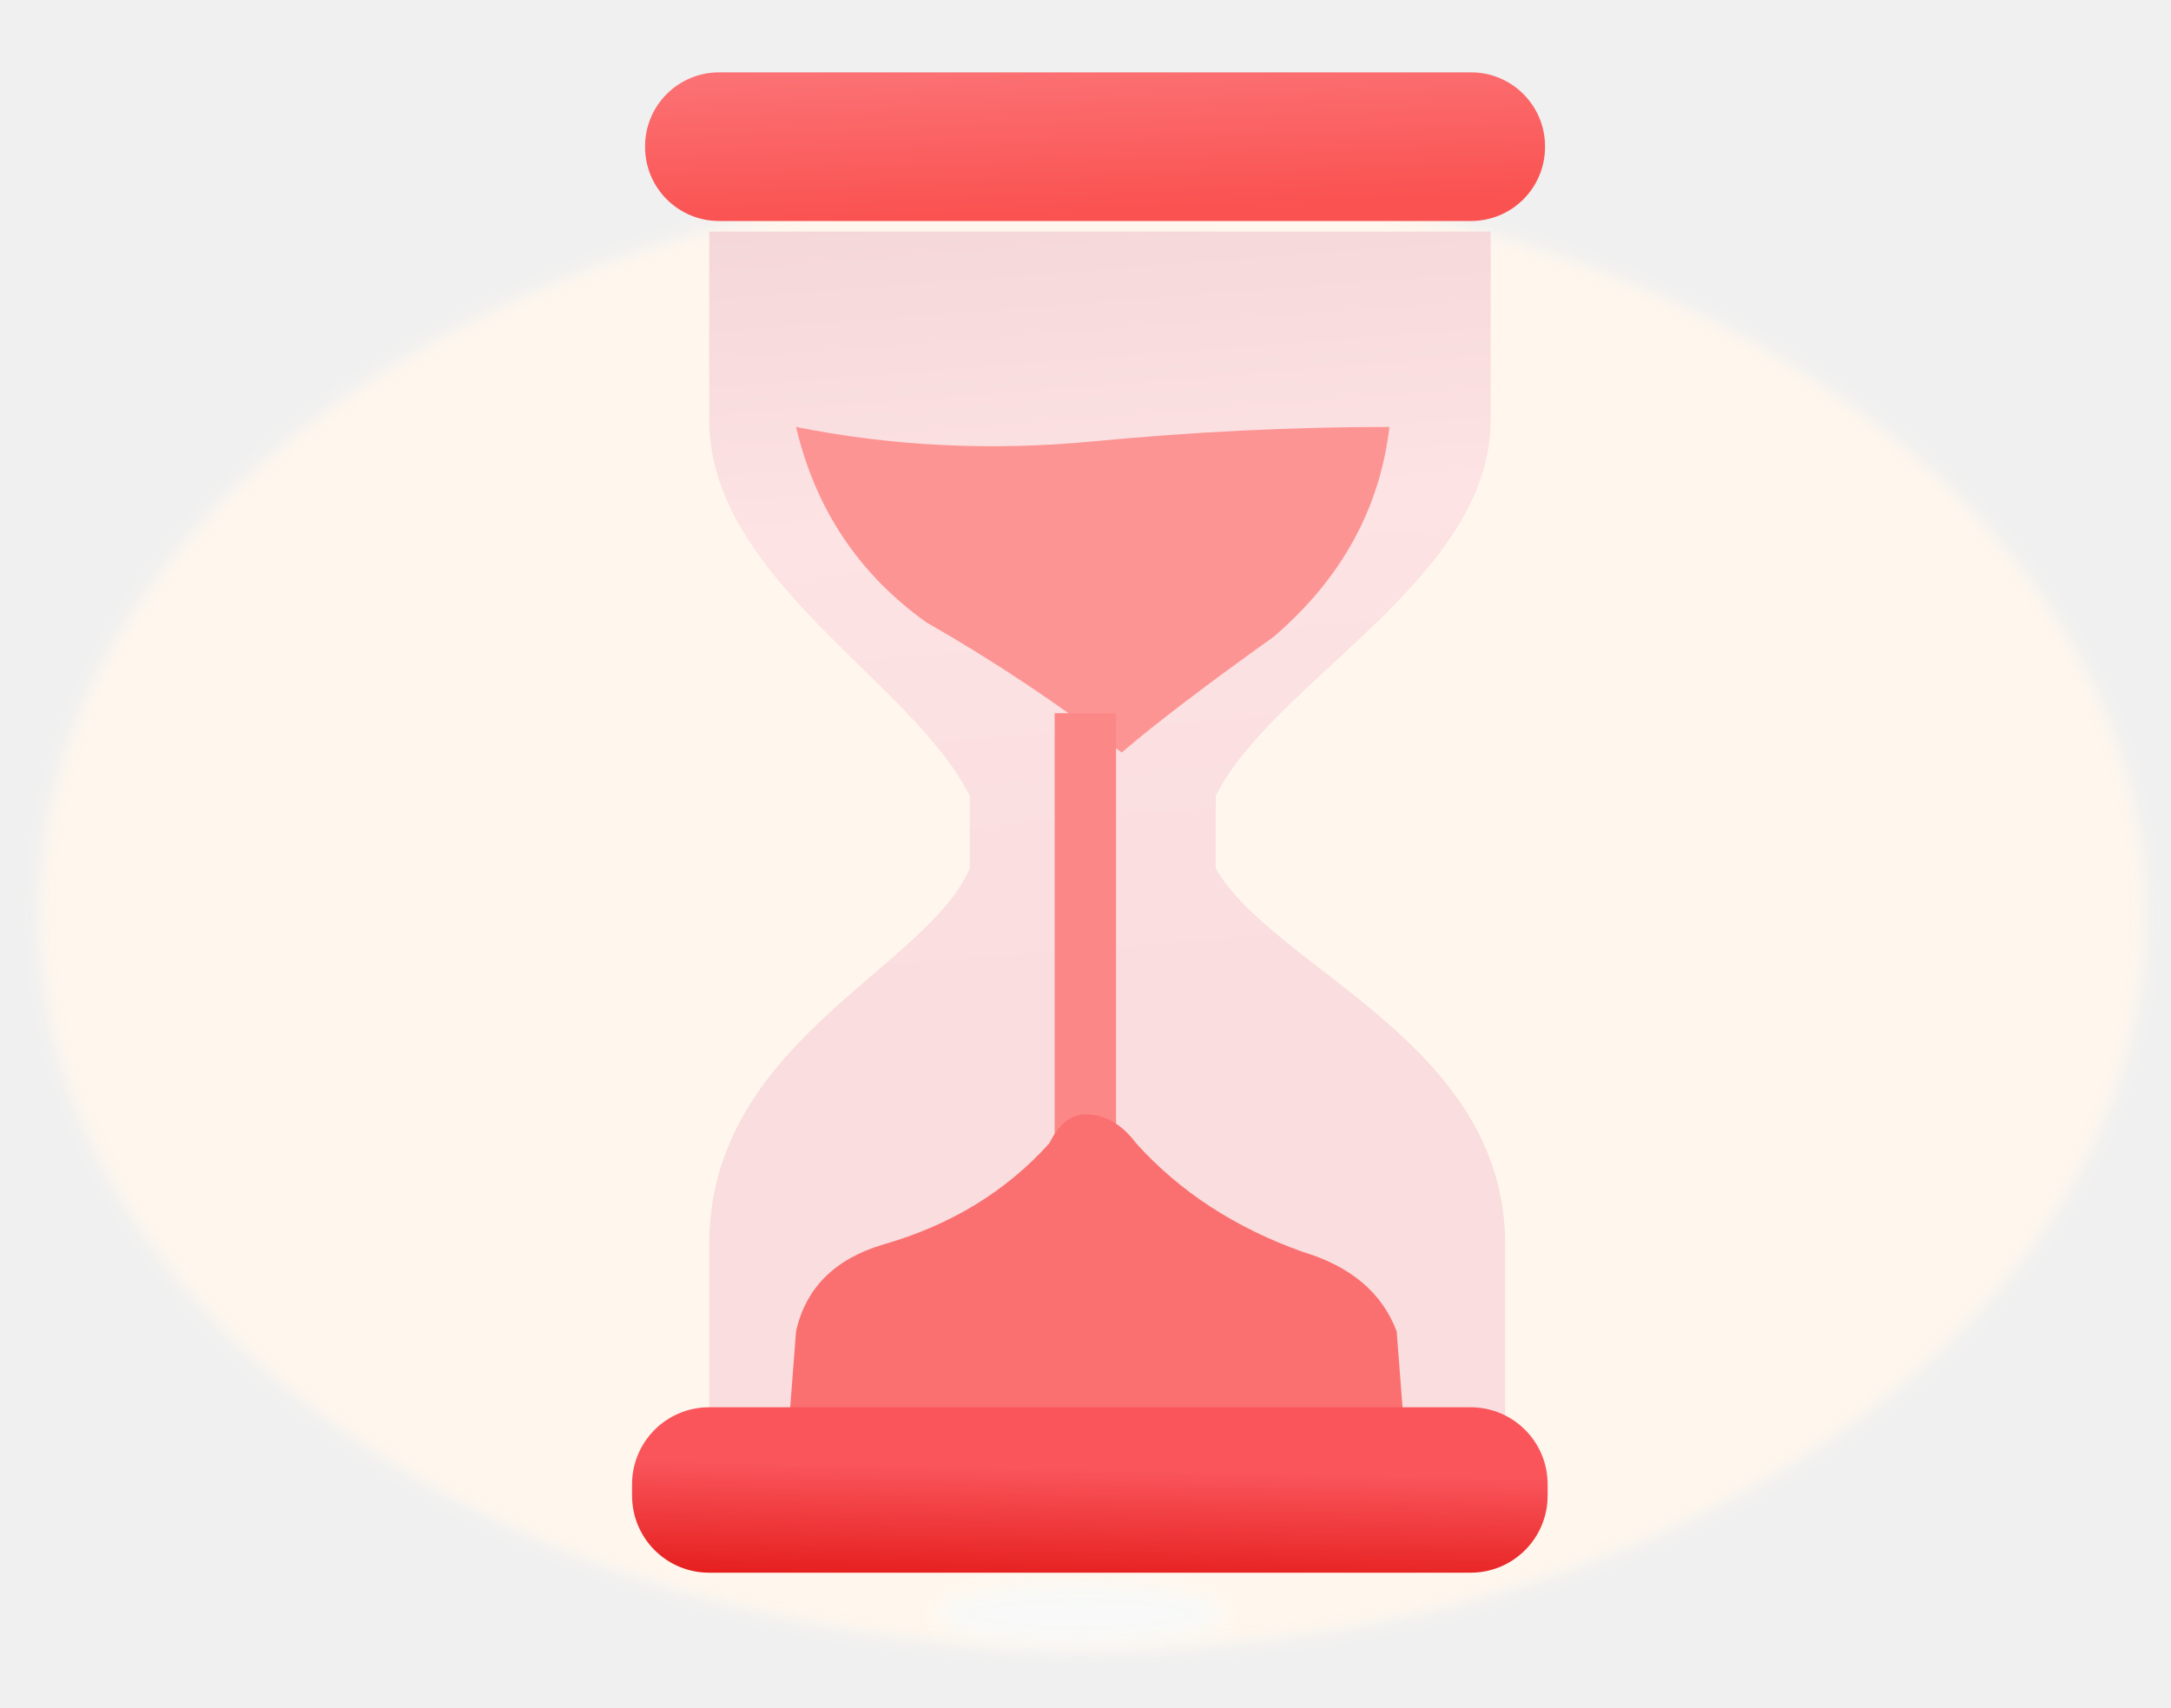
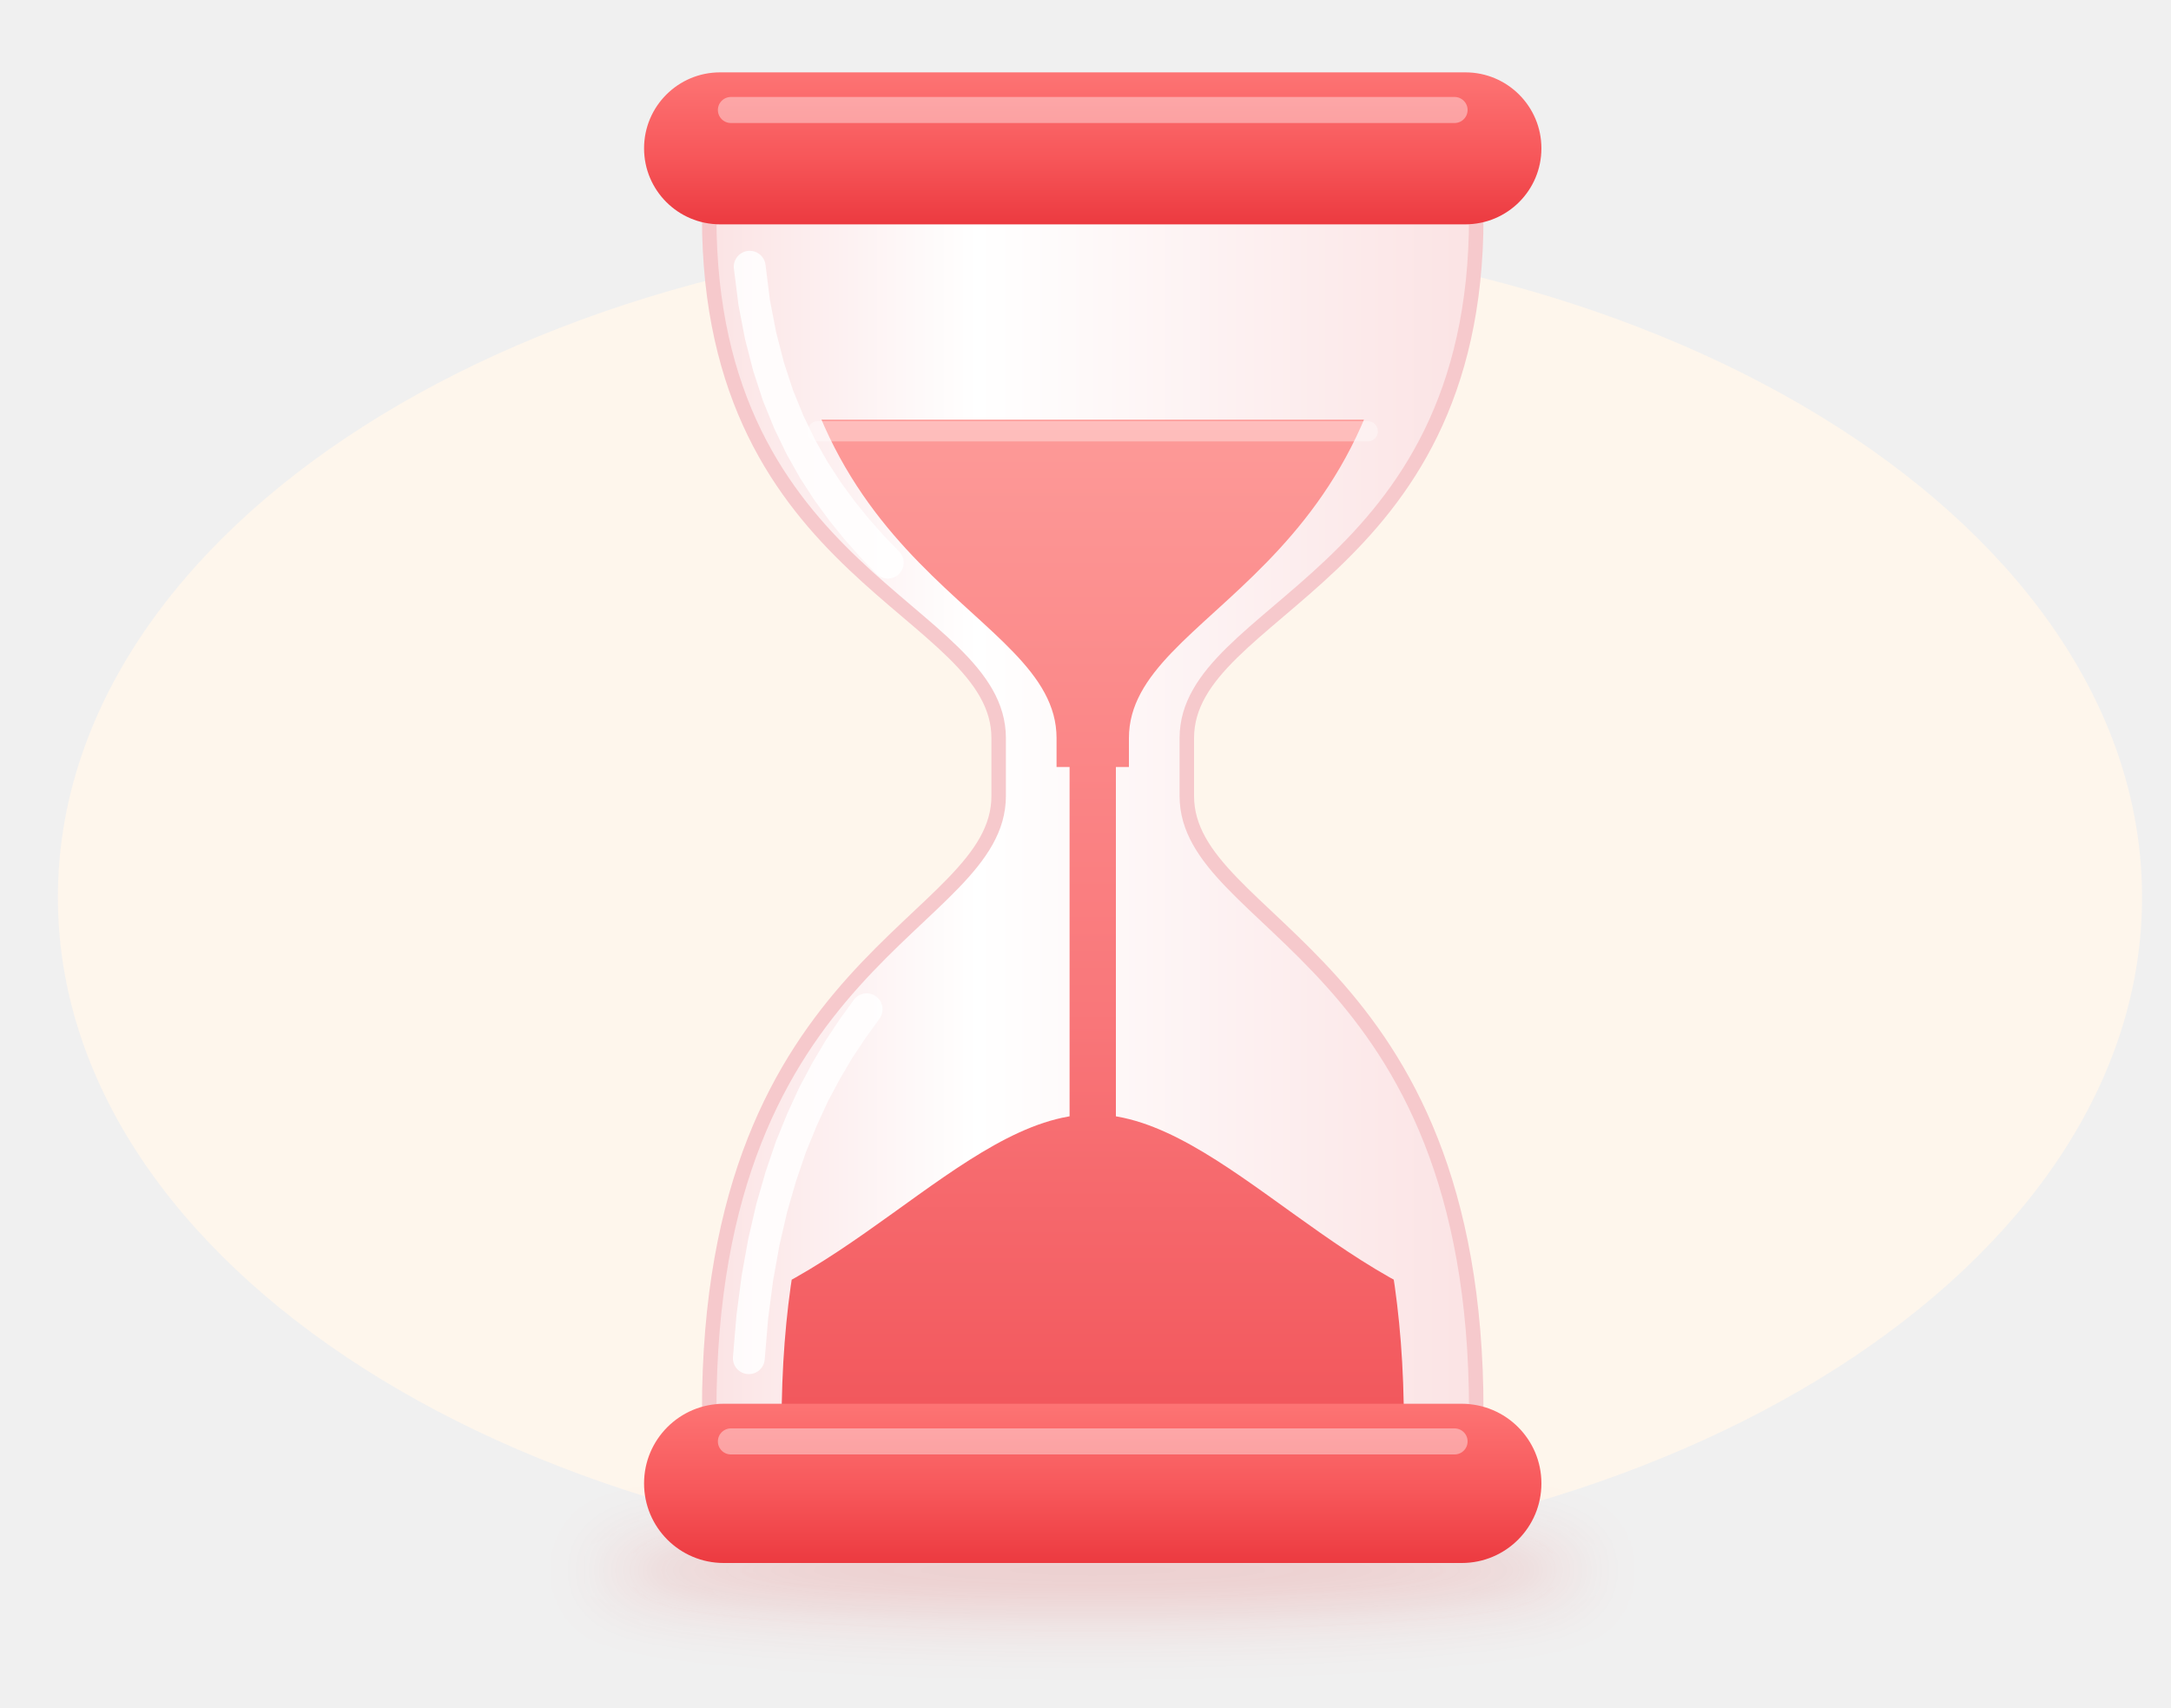
<svg xmlns="http://www.w3.org/2000/svg" viewBox="0 0 150 118" width="150" height="118">
  <defs>
-     <filter id="sfuma-alone" x="-30%" y="-30%" width="160%" height="160%">
-       <feGaussianBlur stdDeviation="0.57" />
+     <filter id="sfuma-ombra" filterUnits="userSpaceOnUse" x="0" y="0" width="150" height="118">
+       <feGaussianBlur stdDeviation="2.2" />
    </filter>
-     <filter id="sfuma-riflesso" x="-50%" y="-50%" width="200%" height="200%">
-       <feGaussianBlur stdDeviation="0.73" />
-     </filter>
-     <linearGradient id="rosso-tappo-alto" gradientUnits="userSpaceOnUse" x1="-0.24" y1="3.37" x2="0.28" y2="17.48">
-       <stop offset="0" stop-color="#FC7D81" />
-       <stop offset="0.988" stop-color="#FA5251" />
+     <linearGradient id="vetro-luce" gradientUnits="userSpaceOnUse" x1="49" y1="0" x2="102" y2="0">
+       <stop offset="0" stop-color="#FBE3E4" />
+       <stop offset="0.35" stop-color="#FFFFFF" />
+       <stop offset="1" stop-color="#FBE3E4" />
    </linearGradient>
-     <linearGradient id="rosso-tappo-basso" gradientUnits="userSpaceOnUse" x1="0.53" y1="96.77" x2="0.26" y2="110.21">
-       <stop offset="0.243" stop-color="#F9555B" />
-       <stop offset="0.946" stop-color="#E11210" />
+     <linearGradient id="sabbia-luce" gradientUnits="userSpaceOnUse" x1="0" y1="29" x2="0" y2="97">
+       <stop offset="0" stop-color="#FD9A98" />
+       <stop offset="0.6" stop-color="#F9777A" />
+       <stop offset="1" stop-color="#F2585D" />
    </linearGradient>
-     <linearGradient id="rosa-vetro" gradientUnits="userSpaceOnUse" x1="-1.86" y1="11.09" x2="4.49" y2="93.56">
-       <stop offset="0.086" stop-color="#F4D6D8" />
-       <stop offset="0.364" stop-color="#FDE3E4" />
-       <stop offset="0.801" stop-color="#FADDDE" />
+     <clipPath id="vetro-dentro">
+       <path d="M54 14 L97 14 C97 40 78 42 78 51 L78 55 C78 64 97 66 97 98.5 L54 98.5 C54 66 73 64 73 55 L73 51 C73 42 54 40 54 14 Z" />
+     </clipPath>
+     <linearGradient id="tappo-sopra-luce" gradientUnits="userSpaceOnUse" x1="0" y1="5" x2="0" y2="15.5">
+       <stop offset="0" stop-color="#FD7474" />
+       <stop offset="0.55" stop-color="#F7575A" />
+       <stop offset="1" stop-color="#EC3A40" />
+     </linearGradient>
+     <linearGradient id="tappo-sotto-luce" gradientUnits="userSpaceOnUse" x1="0" y1="97" x2="0" y2="108">
+       <stop offset="0" stop-color="#FD7474" />
+       <stop offset="0.55" stop-color="#F7575A" />
+       <stop offset="1" stop-color="#EC3A40" />
    </linearGradient>
  </defs>
-   <ellipse id="nuvola" cx="75.48" cy="63.2" rx="72.72" ry="50.76" fill="#FFF7ED" filter="url(#sfuma-alone)" />
-   <ellipse id="riflesso-base" data-maglia="no" cx="74.65" cy="111.53" rx="9.9" ry="2.1" fill="#F8F9F8" filter="url(#sfuma-riflesso)" />
+   <g id="nuvola" fill="#FEF6EC">
+     <ellipse cx="76" cy="62" rx="72" ry="46" />
+   </g>
+   <ellipse id="ombra" cx="75.5" cy="108.5" rx="34" ry="3" fill="#DC2626" opacity="0.18" filter="url(#sfuma-ombra)" />
  <g id="clessidra">
-     <path id="vetro" data-fisso="1" d="M49 16 L103 16 L103 29 C103 40 88 47 84 55 L84 60 C88 67 104 72 104 86 L104 98 L49 98 L49 86 C49 72 64 67 67 60 L67 55 C63 47 49 40 49 29 Z" fill="url(#rosa-vetro)" />
-     <g id="sabbia">
-       <path id="sabbia-alto" data-fisso="1" d="M55 29.5 Q65 31.5 75.5 30.5 Q86 29.5 96 29.5 Q95 38 88 44 Q81 49 77.5 52 Q71 47 64 43 Q57 38 55 29.5 Z" fill="#FD9494" />
-       <rect id="sabbia-filo" x="72.87" y="49.28" width="4.24" height="31" fill="#FC8787" />
-       <path id="sabbia-basso" data-fisso="1" d="M75 77 Q77 77 78.5 79 Q83 84 90 86.5 Q95 88 96.5 92 L97 98.5 L54.5 98.5 L55 92 Q56 87.5 61 86 Q68 84 72.5 79 Q73.5 77 75 77 Z" fill="#FA7070" />
+     <path id="vetro" d="M49 15 L102 15 C102 40 82 42 82 51 L82 55 C82 64 102 66 102 97.5 L49 97.5 C49 66 69 64 69 55 L69 51 C69 42 49 40 49 15 Z" fill="url(#vetro-luce)" stroke="#F6C9CC" stroke-width="1" />
+     <g id="sabbia" clip-path="url(#vetro-dentro)" fill="url(#sabbia-luce)">
+       <rect id="sabbia-sopra" x="45.5" y="29" width="60" height="24" />
+       <rect id="filo-sabbia" x="73.9" y="51" width="3.2" height="28" rx="1.6" />
+       <path id="sabbia-sotto" d="M45.5 99 V91.5 C57.5 90.5 66.5 77 75.5 77 C84.5 77 93.5 90.5 105.5 91.5 V99 Z" />
    </g>
-     <rect id="tappo-alto" x="44.57" y="5" width="62.18" height="10.27" rx="5.11" fill="url(#rosso-tappo-alto)" />
-     <rect id="tappo-basso" x="43.67" y="97.24" width="63.26" height="11.43" rx="5.32" fill="url(#rosso-tappo-basso)" />
+     <path id="sabbia-sopra-luce" d="M56.5 29.8 H94.5" stroke="#FFFFFF" stroke-opacity="0.35" stroke-width="1.4" stroke-linecap="round" />
+     <path id="vetro-riflesso" d="M51.8 18.43 L52.11 20.9 L52.55 23.19 L53.1 25.33 L53.75 27.32 L54.5 29.16 L55.33 30.88 L56.22 32.46 L57.18 33.94 L58.18 35.31 L59.21 36.58 L60.27 37.77 L61.34 38.88 M59.88 69.74 L58.93 71.05 L57.99 72.46 L57.09 73.98 L56.22 75.61 L55.41 77.37 L54.64 79.26 L53.95 81.29 L53.32 83.47 L52.78 85.81 L52.33 88.31 L51.98 90.99 L51.74 93.85" stroke="#FFFFFF" stroke-opacity="0.85" stroke-width="2.2" stroke-linecap="round" stroke-linejoin="round" fill="none" />
+     <g id="tappo-sopra">
+       <rect id="tappo-sopra-corpo" x="44.5" y="5" width="62" height="10.5" rx="5.25" fill="url(#tappo-sopra-luce)" />
+       <path id="tappo-sopra-riflesso" d="M50.5 7.6 H100.5" stroke="#FFFFFF" stroke-opacity="0.4" stroke-width="1.8" stroke-linecap="round" />
+     </g>
+     <g id="tappo-sotto">
+       <rect id="tappo-sotto-corpo" x="44.5" y="97" width="62" height="11" rx="5.5" fill="url(#tappo-sotto-luce)" />
+       <path id="tappo-sotto-riflesso" d="M50.5 99.6 H100.5" stroke="#FFFFFF" stroke-opacity="0.4" stroke-width="1.8" stroke-linecap="round" />
+     </g>
  </g>
</svg>
